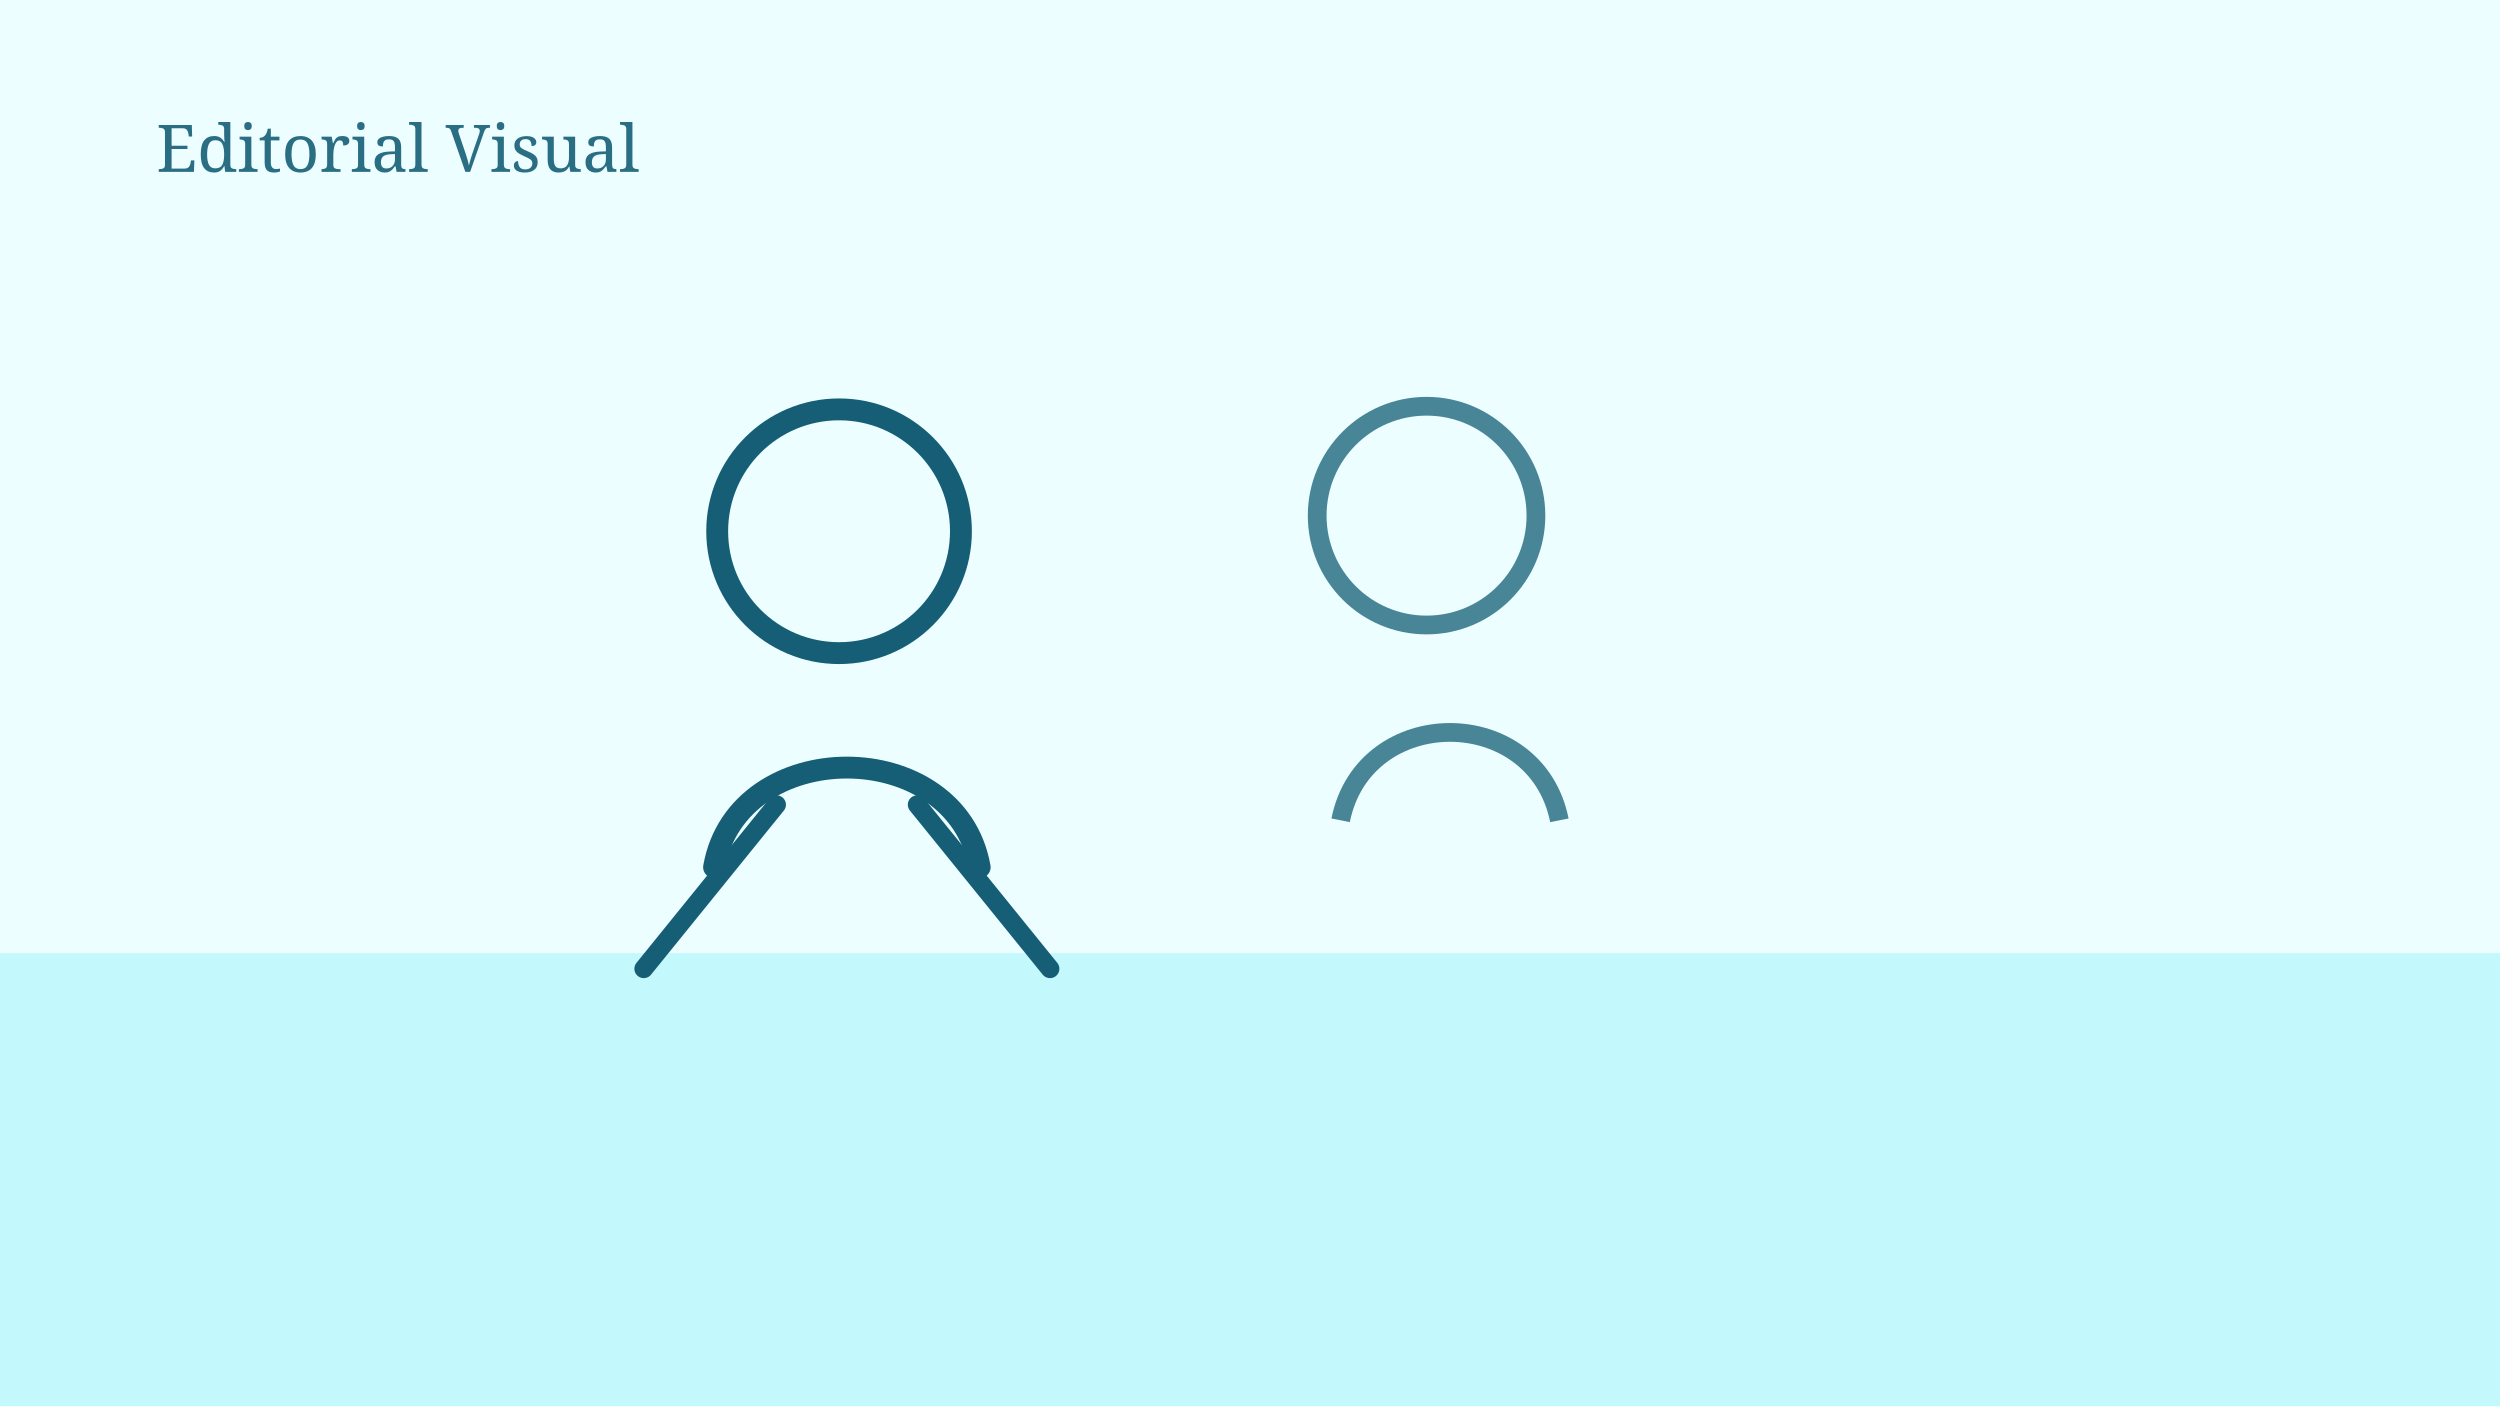
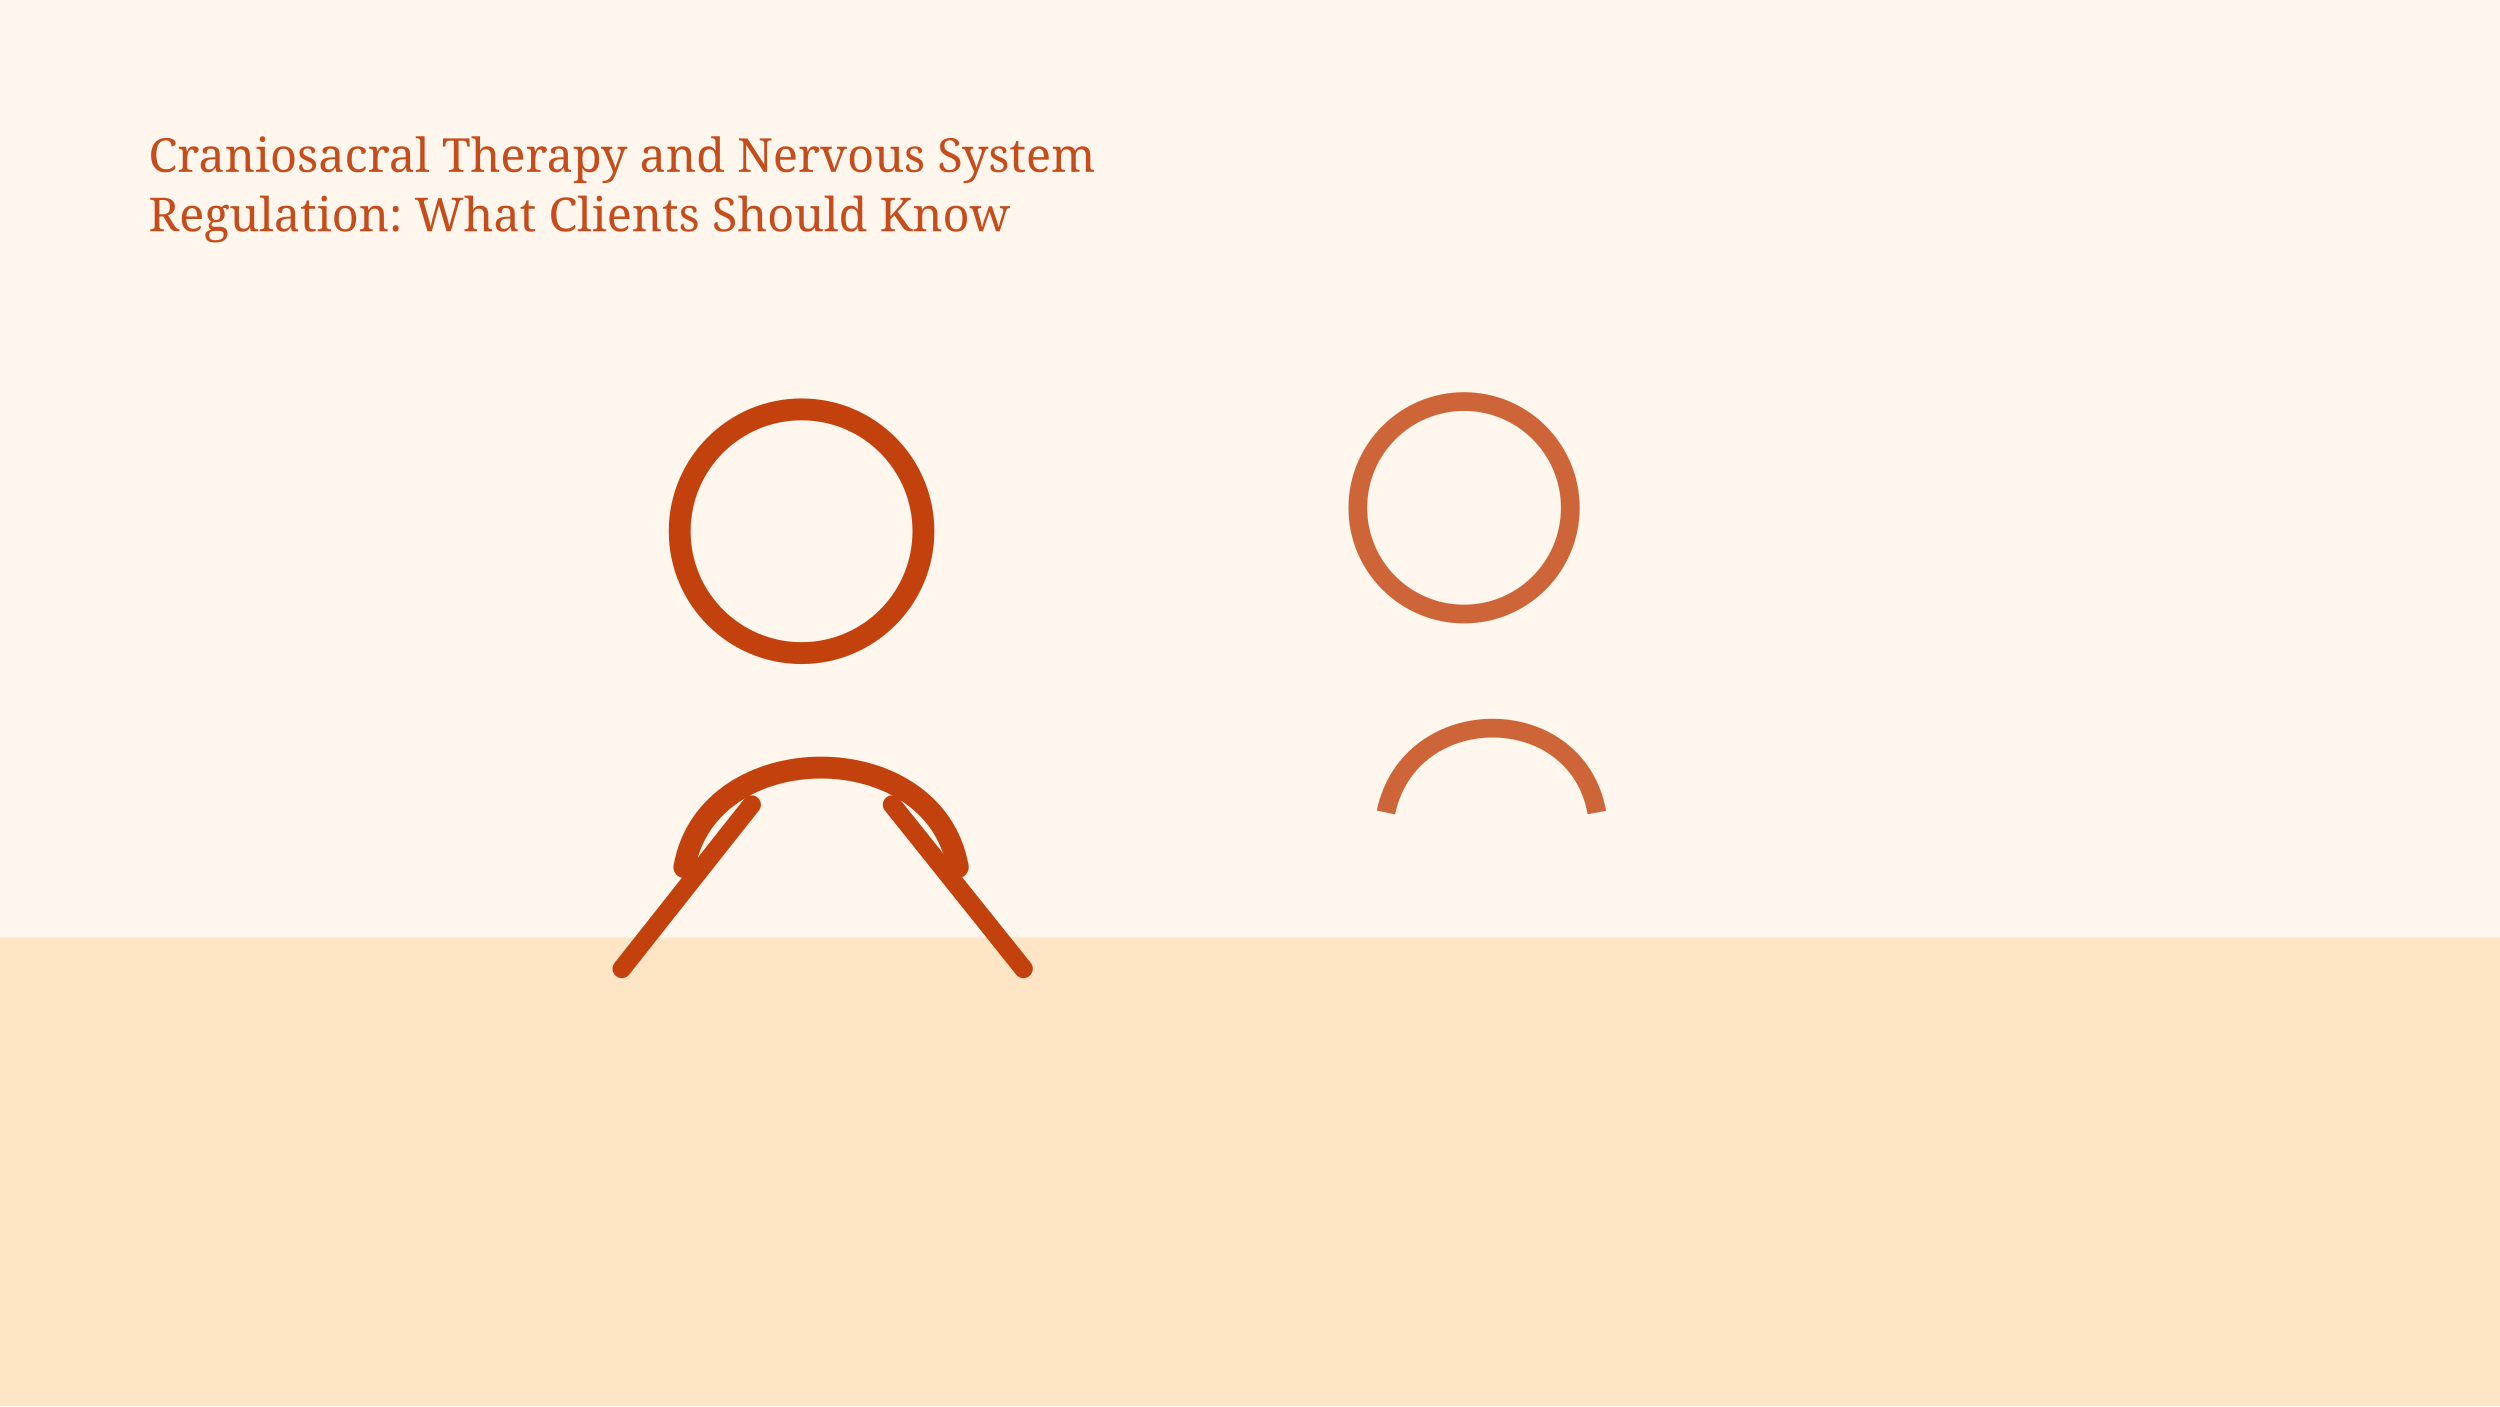
<svg xmlns="http://www.w3.org/2000/svg" width="1600" height="900" viewBox="0 0 1600 900">
-   <rect width="1600" height="900" fill="#ecfeff" />
-   <rect x="0" y="610" width="1600" height="290" fill="#a5f3fc" opacity="0.58" />
-   <circle cx="537" cy="340" r="78" fill="none" stroke="#155e75" stroke-width="14" />
-   <path d="M457 555 C472 470 612 470 627 555" fill="none" stroke="#155e75" stroke-width="14" stroke-linecap="round" />
-   <path d="M497 515 L412 620 M587 515 L672 620" stroke="#155e75" stroke-width="12" stroke-linecap="round" />
-   <circle cx="913" cy="330" r="70" fill="none" stroke="#155e75" stroke-width="12" opacity="0.76" />
-   <path d="M858 525 C873 450 983 450 998 525" fill="none" stroke="#155e75" stroke-width="12" opacity="0.76" />
-   <text x="100" y="110" font-size="42" font-family="Georgia, serif" fill="#155e75" opacity="0.9">Editorial Visual</text>
+   <rect width="1600" height="900" fill="#fff7ed" />
+   <rect x="0" y="600" width="1600" height="300" fill="#fed7aa" opacity="0.58" />
+   <circle cx="513" cy="340" r="78" fill="none" stroke="#c2410c" stroke-width="14" />
+   <path d="M438 555 C453 470 598 470 613 555" fill="none" stroke="#c2410c" stroke-width="14" stroke-linecap="round" />
+   <path d="M481 515 L398 620 M571 515 L655 620" stroke="#c2410c" stroke-width="12" stroke-linecap="round" />
+   <circle cx="937" cy="325" r="68" fill="none" stroke="#c2410c" stroke-width="12" opacity="0.8" />
+   <path d="M887 520 C902 448 1009 448 1022 520" fill="none" stroke="#c2410c" stroke-width="12" opacity="0.8" />
+   <text x="95" y="110" font-size="30" font-family="Georgia, serif" fill="#c2410c" opacity="0.93">Craniosacral Therapy and Nervous System</text>
+   <text x="95" y="148" font-size="30" font-family="Georgia, serif" fill="#c2410c" opacity="0.93">Regulation: What Clients Should Know</text>
</svg>
